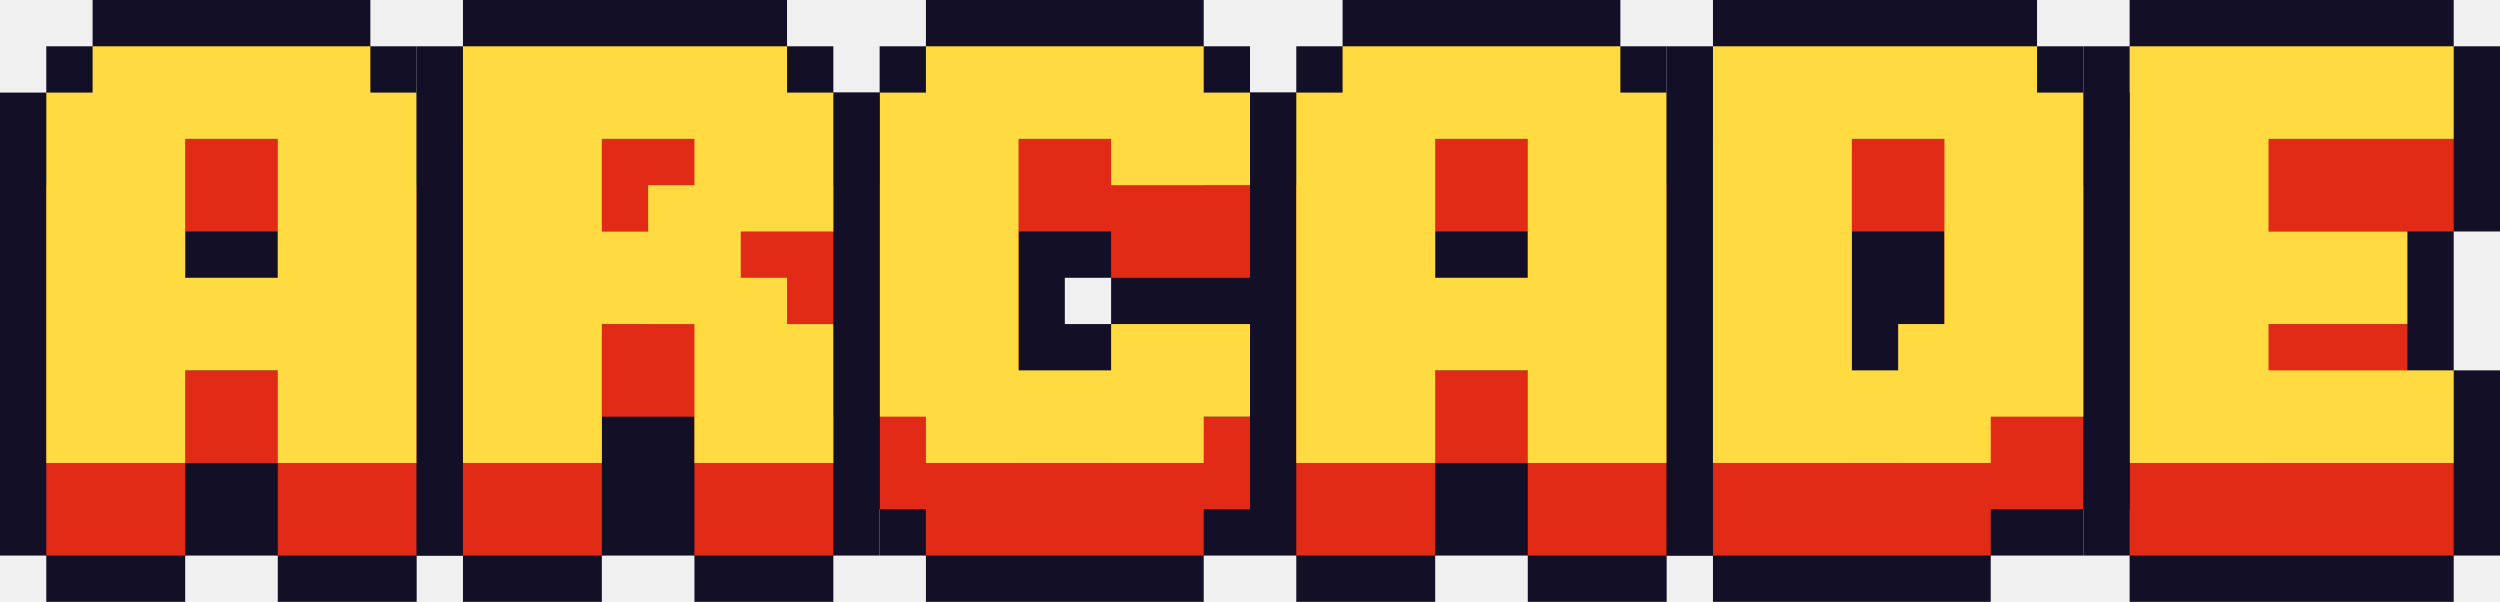
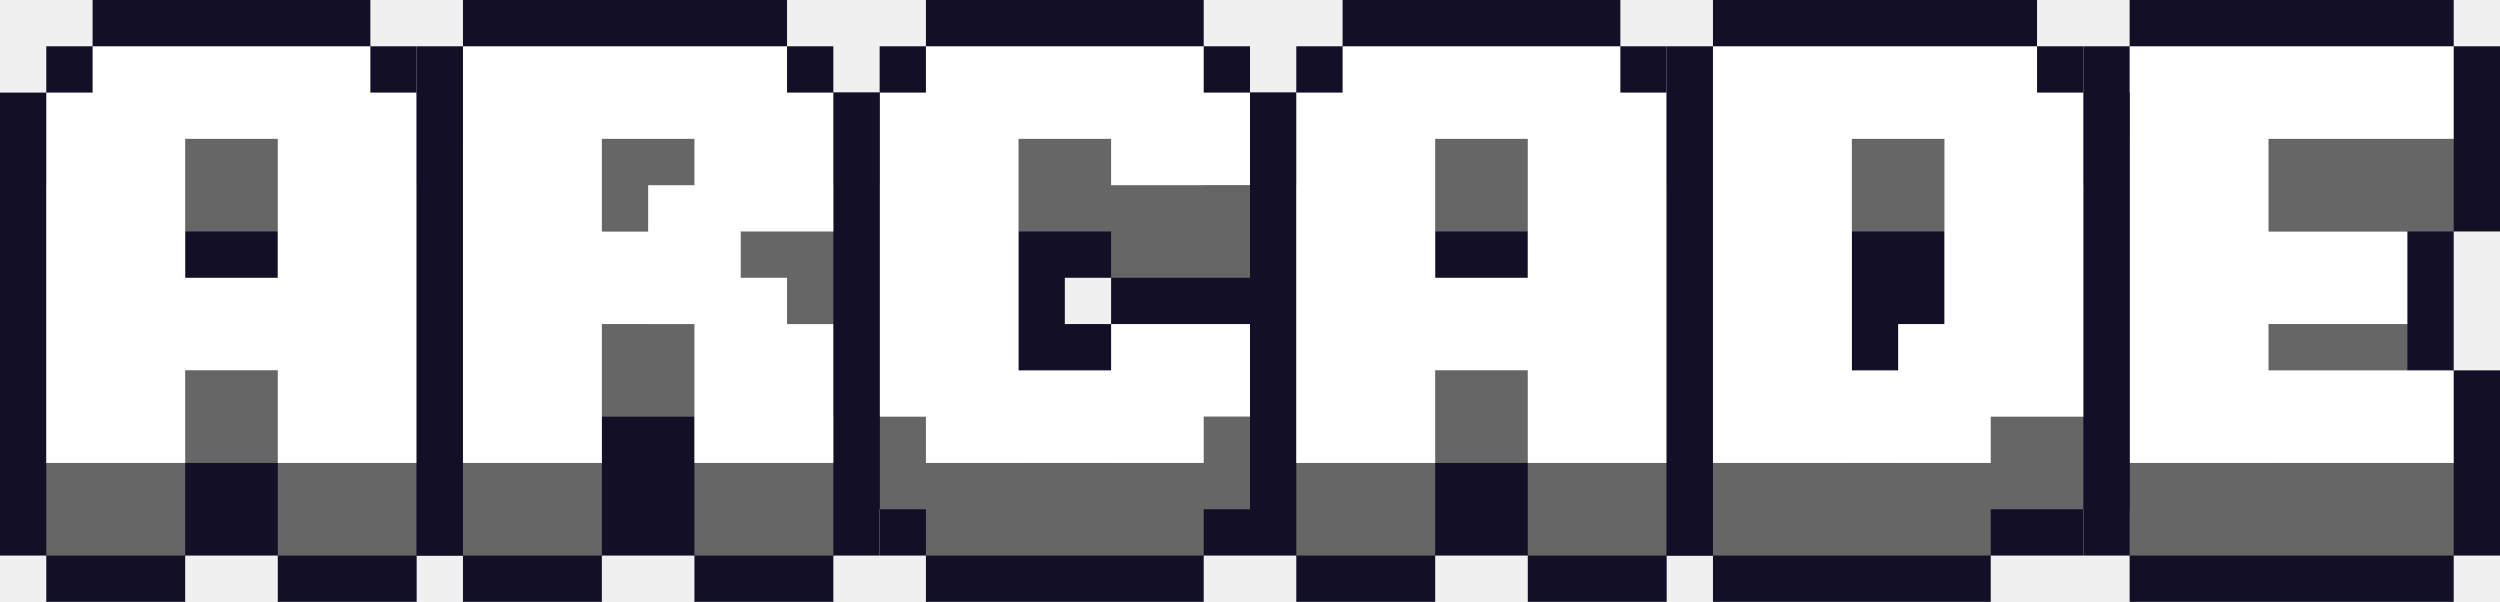
<svg xmlns="http://www.w3.org/2000/svg" enable-background="new 0 0 3839 924.2" viewBox="0 0 3839 924.2">
  <path d="m1350.76 853.11h71.09v71.09h426.56v-71.09h71.09v-71.09h71.09v-142.19-142.18h-71.09v-71.09h71.09v-142.19-142.18h-71.09v-71.1h-71.09v-71.09h-426.56v71.09h-71.09v71.09h-71.09v142.19 355.46 142.19h71.09zm355.46-355.46h-71.09v-71.09h71.09z" fill="#120f26" />
-   <path d="m1919.5 426.56v-142.19h-71.09v-71.09h-426.56v71.09h-71.09v497.65h71.09v71.09h426.56v-71.09h71.09v-142.19h-213.28v71.1h-142.18v-355.47h142.18v71.1z" fill="#e22b17" />
-   <path d="m1919.5 284.37v-142.18h-71.09v-71.1h-426.56v71.1h-71.09v497.64h71.09v71.1h426.56v-71.1h71.09v-142.18h-213.28v71.09h-142.18v-355.46h142.18v71.09z" fill="#ffda40" />
+   <path d="m1919.5 426.56v-142.19h-71.09v-71.09h-426.56v71.09h-71.09v497.65h71.09v71.09h426.56v-71.09h71.09v-142.19h-213.28v71.1h-142.18v-355.47h142.18v71.1z" fill="#666" />
+   <path d="m1919.5 284.37v-142.18h-71.09v-71.1h-426.56v71.1h-71.09v497.64h71.09v71.1h426.56v-71.1h71.09v-142.18h-213.28v71.09h-142.18v-355.46h142.18v71.09z" fill="#fff" />
  <path d="m3270.26 924.2h142.18 71.1 284.37v-71.09h71.09v-142.18-142.19h-71.09v-71.09-71.09-71.1h71.09v-142.18-142.19h-71.09v-71.09h-284.37-71.1-142.18v71.09h-71.09v142.19 497.65 142.18h71.09z" fill="#120f26" />
-   <path d="m3767.91 355.46v-142.18h-284.37-71.1-142.18v639.83h142.18 71.1 284.37v-142.18h-284.37v-71.1h213.27v-142.18h-213.27v-142.19z" fill="#e22b17" />
-   <path d="m3767.91 213.28v-142.19h-284.37-71.1-142.18v639.84h142.18 71.1 284.37v-142.19h-284.37v-71.09h213.27v-142.19h-213.27v-142.18z" fill="#ffda40" />
+   <path d="m3767.91 355.46v-142.18h-284.37-71.1-142.18v639.83h142.18 71.1 284.37v-142.18h-284.37v-71.1h213.27v-142.18h-213.27v-142.19z" fill="#666" />
+   <path d="m3767.91 213.28v-142.19h-284.37-71.1-142.18v639.84h142.18 71.1 284.37v-142.19h-284.37v-71.09h213.27v-142.19h-213.27v-142.18z" fill="#fff" />
  <path d="m2559.33 924.2v-71.09h71.1v-142.18-426.56-142.18h-71.1v-71.1h-71.09v-71.09h-426.55v71.09h-71.1v71.1h-71.09v142.18 426.56 142.18h71.09v71.09h213.28v-71.09h71.09 71.1v71.09z" fill="#120f26" />
-   <path d="m2488.24 284.37v-71.09h-426.56v71.09h-71.09v568.74h213.28v-142.18h142.19v142.19h213.28v-568.75zm-284.37 284.37v-213.28h142.19v213.28z" fill="#e22b17" />
-   <path d="m2488.24 142.19v-71.1h-426.56v71.09h-71.09v568.74h213.28v-142.18h142.19v142.19h213.28v-568.74zm-284.37 284.37v-213.28h142.19v213.28z" fill="#ffda40" />
+   <path d="m2488.24 284.37v-71.09h-426.56v71.09h-71.09v568.74h213.28v-142.18h142.19v142.19h213.28v-568.75zm-284.37 284.37v-213.28h142.19v213.28z" fill="#666" />
+   <path d="m2488.24 142.19v-71.1h-426.56v71.09h-71.09v568.74h213.28v-142.18h142.19v142.19h213.28v-568.74zm-284.37 284.37v-213.28h142.19v213.28z" fill="#fff" />
  <path d="m639.83 924.2v-71.09h71.1v-142.18-426.56-142.18h-71.1v-71.1h-71.09v-71.09h-426.55v71.09h-71.1v71.1h-71.09v142.18 426.56 142.18h71.09v71.09h213.28v-71.09h71.09 71.1v71.09z" fill="#120f26" />
-   <path d="m568.74 284.37v-71.09h-426.55v71.09h-71.1v568.74h213.28v-142.18h142.19v142.19h213.28v-568.75zm-284.37 284.37v-213.28h142.19v213.28z" fill="#e22b17" />
-   <path d="m568.74 142.19v-71.1h-426.55v71.09h-71.1v568.74h213.28v-142.18h142.19v142.19h213.28v-568.74zm-284.37 284.37v-213.28h142.19v213.28z" fill="#ffda40" />
+   <path d="m568.74 284.37v-71.09h-426.55v71.09h-71.1v568.74h213.28v-142.18h142.19v142.19h213.28v-568.75zm-284.37 284.37v-213.28h142.19v213.28z" fill="#666" />
+   <path d="m568.74 142.19v-71.1h-426.55v71.09h-71.1v568.74h213.28v-142.18h142.19v142.19h213.28v-568.74zm-284.37 284.37v-213.28h142.19v213.28z" fill="#fff" />
  <path d="m3199.17 853.11v-71.09h71.09v-142.19-355.46-142.18h-71.09v-71.1h-71.1v-71.09h-284.37-142.18-71.09v71.09h-71.1v142.19 497.65 142.18h71.1v71.09h71.09 142.18 213.28v-71.09h71.09z" fill="#120f26" />
-   <path d="m3128.07 284.37v-71.09h-284.37-142.19-71.09v639.83h71.09 142.19 213.28v-71.09h142.19v-497.65zm-284.37 71.09h142.19v284.37h-71.09v71.09h-71.09v-355.46z" fill="#e22b17" />
-   <path d="m3128.07 142.19v-71.1h-284.37-142.19-71.09v639.83h71.09 142.19 213.28v-71.09h142.19v-497.64zm-284.37 71.09h142.19v284.37h-71.09v71.09h-71.09v-355.46z" fill="#ffda40" />
+   <path d="m3128.07 284.37v-71.09h-284.37-142.19-71.09v639.83h71.09 142.19 213.28v-71.09h142.19v-497.65zm-284.37 71.09h142.19v284.37h-71.09v71.09h-71.09v-355.46z" fill="#666" />
+   <path d="m3128.07 142.19v-71.1h-284.37-142.19-71.09v639.83h71.09 142.19 213.28v-71.09h142.19v-497.64zm-284.37 71.09h142.19v284.37h-71.09v71.09h-71.09v-355.46z" fill="#fff" />
  <path d="m924.2 924.2v-71.09h71.1 71.09v71.09h213.28v-71.09h71.09v-142.18-71.1-142.18-142.19-71.09-142.18h-71.09v-71.1h-71.1v-71.09h-284.37-71.09-142.18v71.09h-71.1v142.19 497.65 142.18h71.1v71.09z" fill="#120f26" />
-   <path d="m924.2 639.83h142.19v71.09 142.19h213.28v-213.28h-71.09v-71.09h-71.09v-71.09h142.19v-213.28h-71.09v-71.09h-284.39-71.09-142.18v639.83h213.27zm142.19-284.37v71.09h-71.09v71.09h-71.1v-142.18z" fill="#e22b17" />
-   <path d="m924.2 497.65h142.19v71.09 142.19h213.28v-213.28h-71.09v-71.09h-71.09v-71.09h142.19v-213.28h-71.09v-71.1h-284.39-71.09-142.18v639.83h213.27zm142.19-284.37v71.09h-71.09v71.09h-71.1v-142.18z" fill="#ffda40" />
+   <path d="m924.2 639.83h142.19v71.09 142.19h213.28v-213.28h-71.09v-71.09h-71.09v-71.09h142.19v-213.28h-71.09v-71.09h-284.39-71.09-142.18v639.83h213.27zm142.19-284.37v71.09h-71.09v71.09h-71.1v-142.18z" fill="#666" />
+   <path d="m924.2 497.65h142.19v71.09 142.19h213.28v-213.28h-71.09v-71.09h-71.09v-71.09h142.19v-213.28h-71.09v-71.1h-284.39-71.09-142.18v639.83h213.27zm142.19-284.37v71.09h-71.09v71.09h-71.1v-142.18z" fill="#fff" />
</svg>
